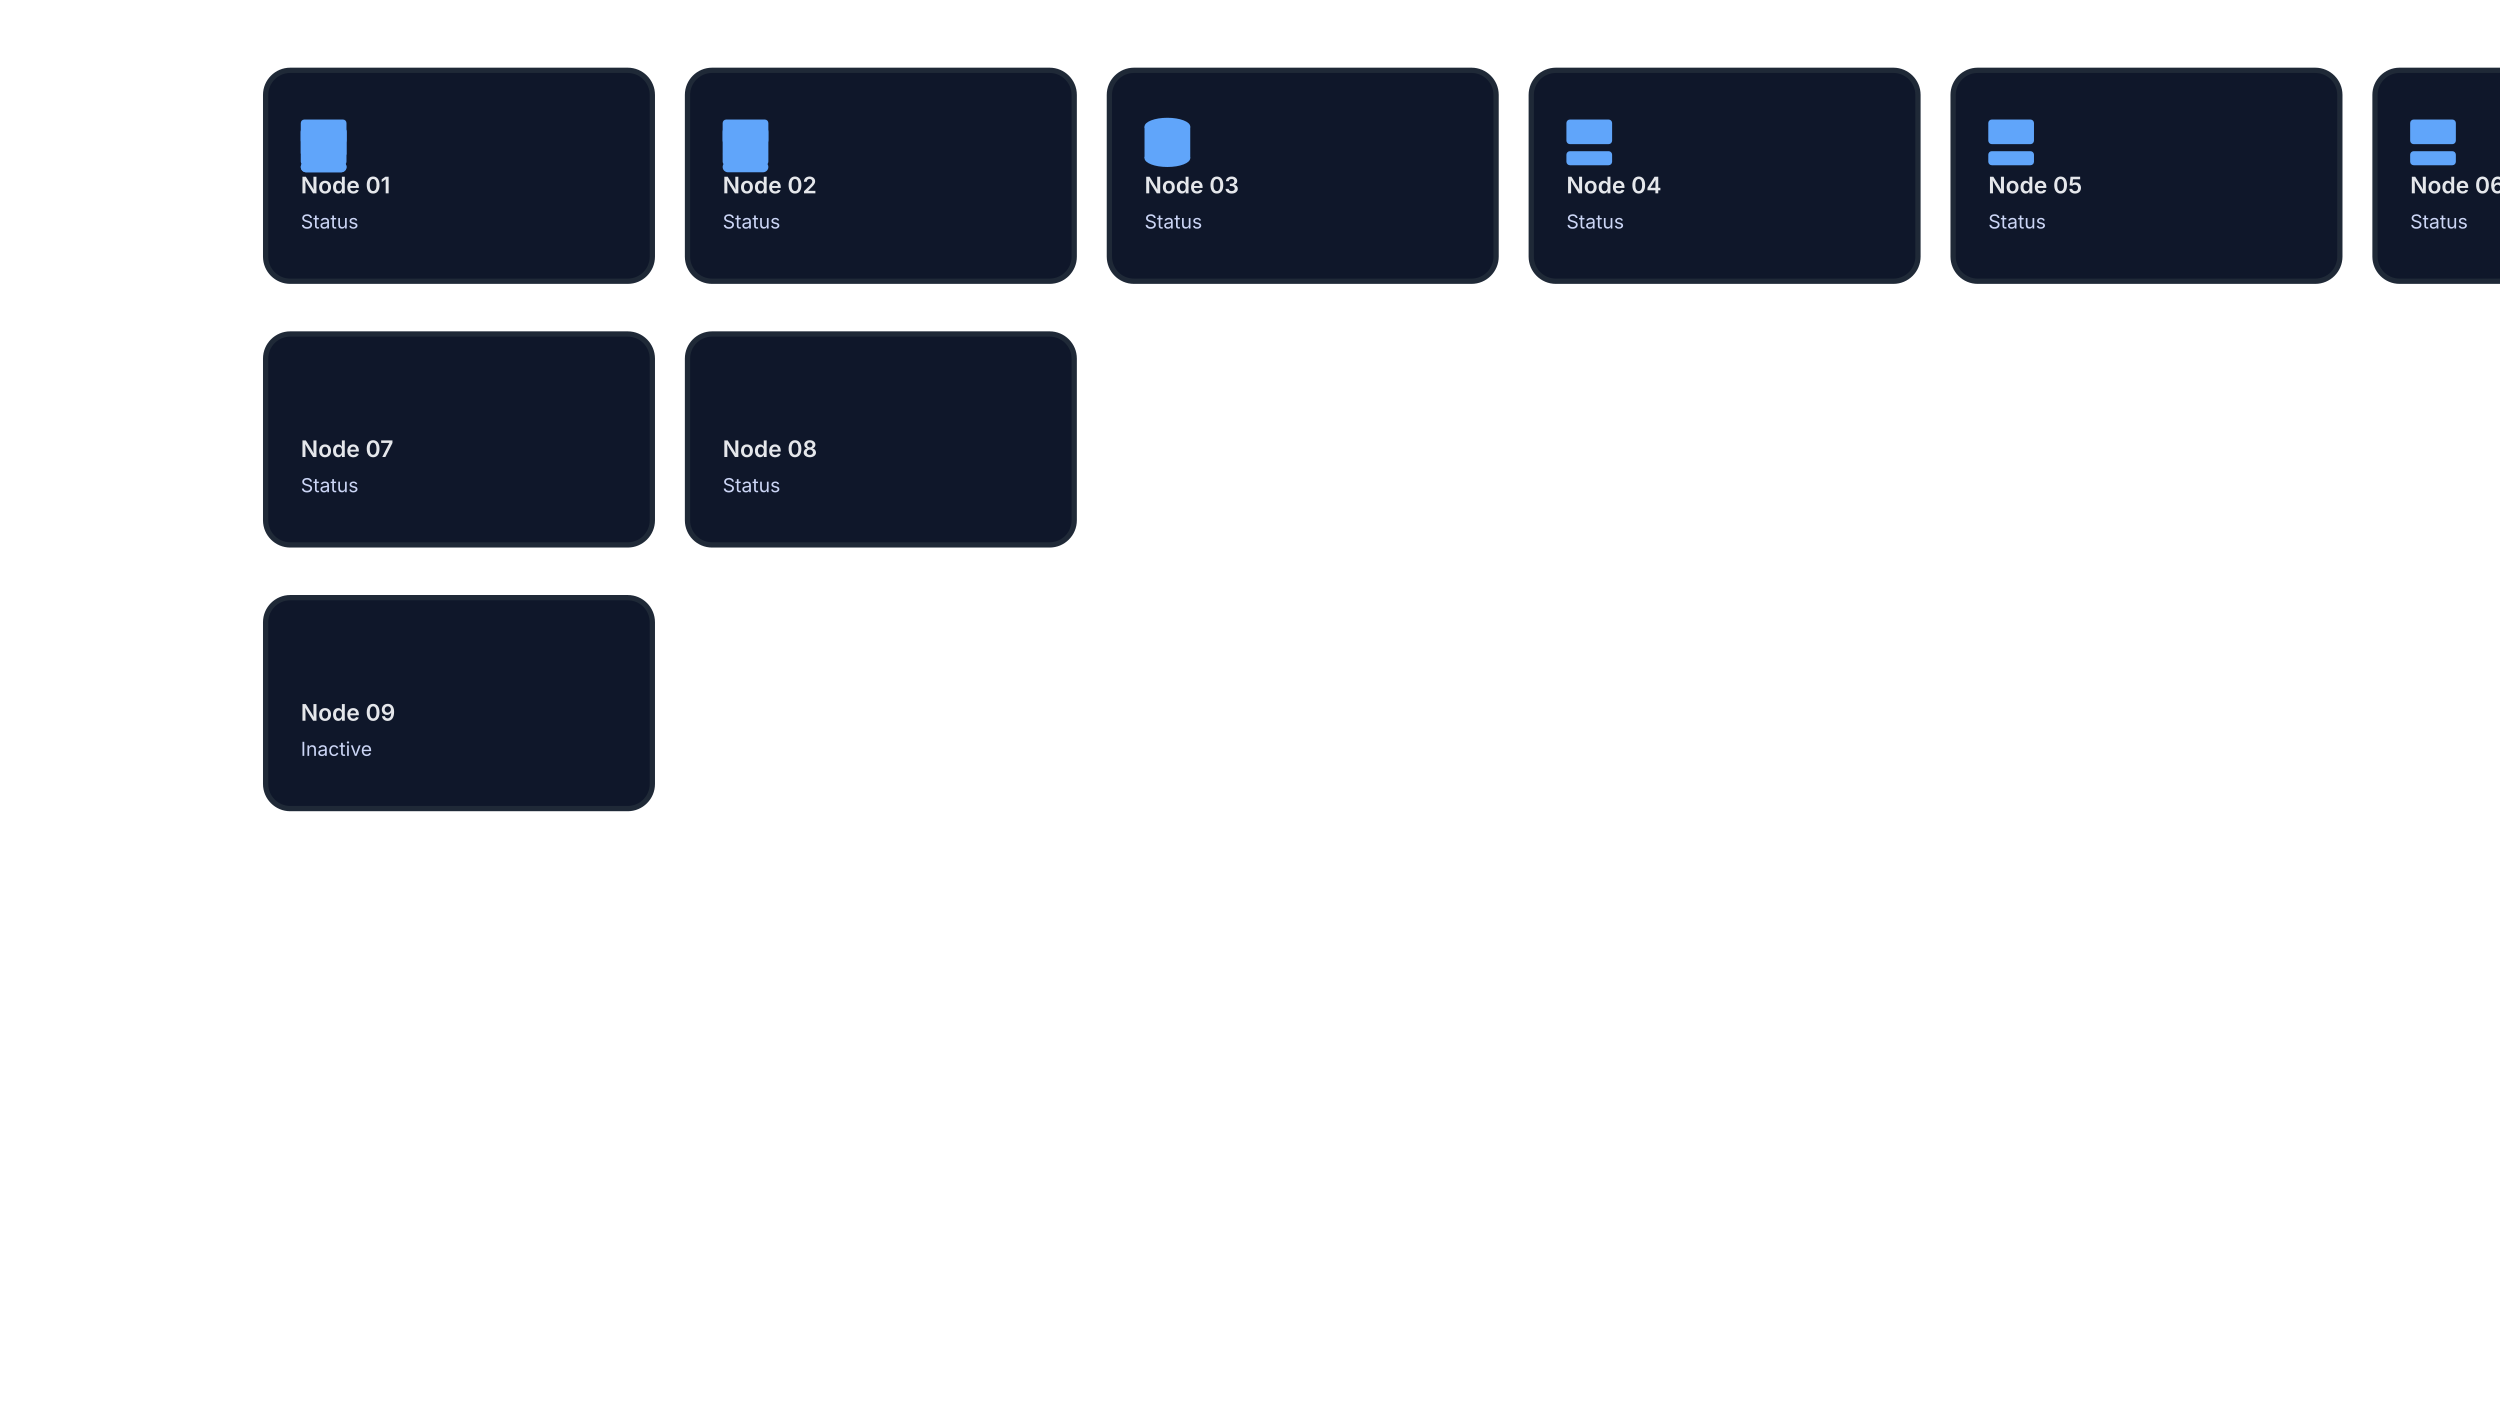
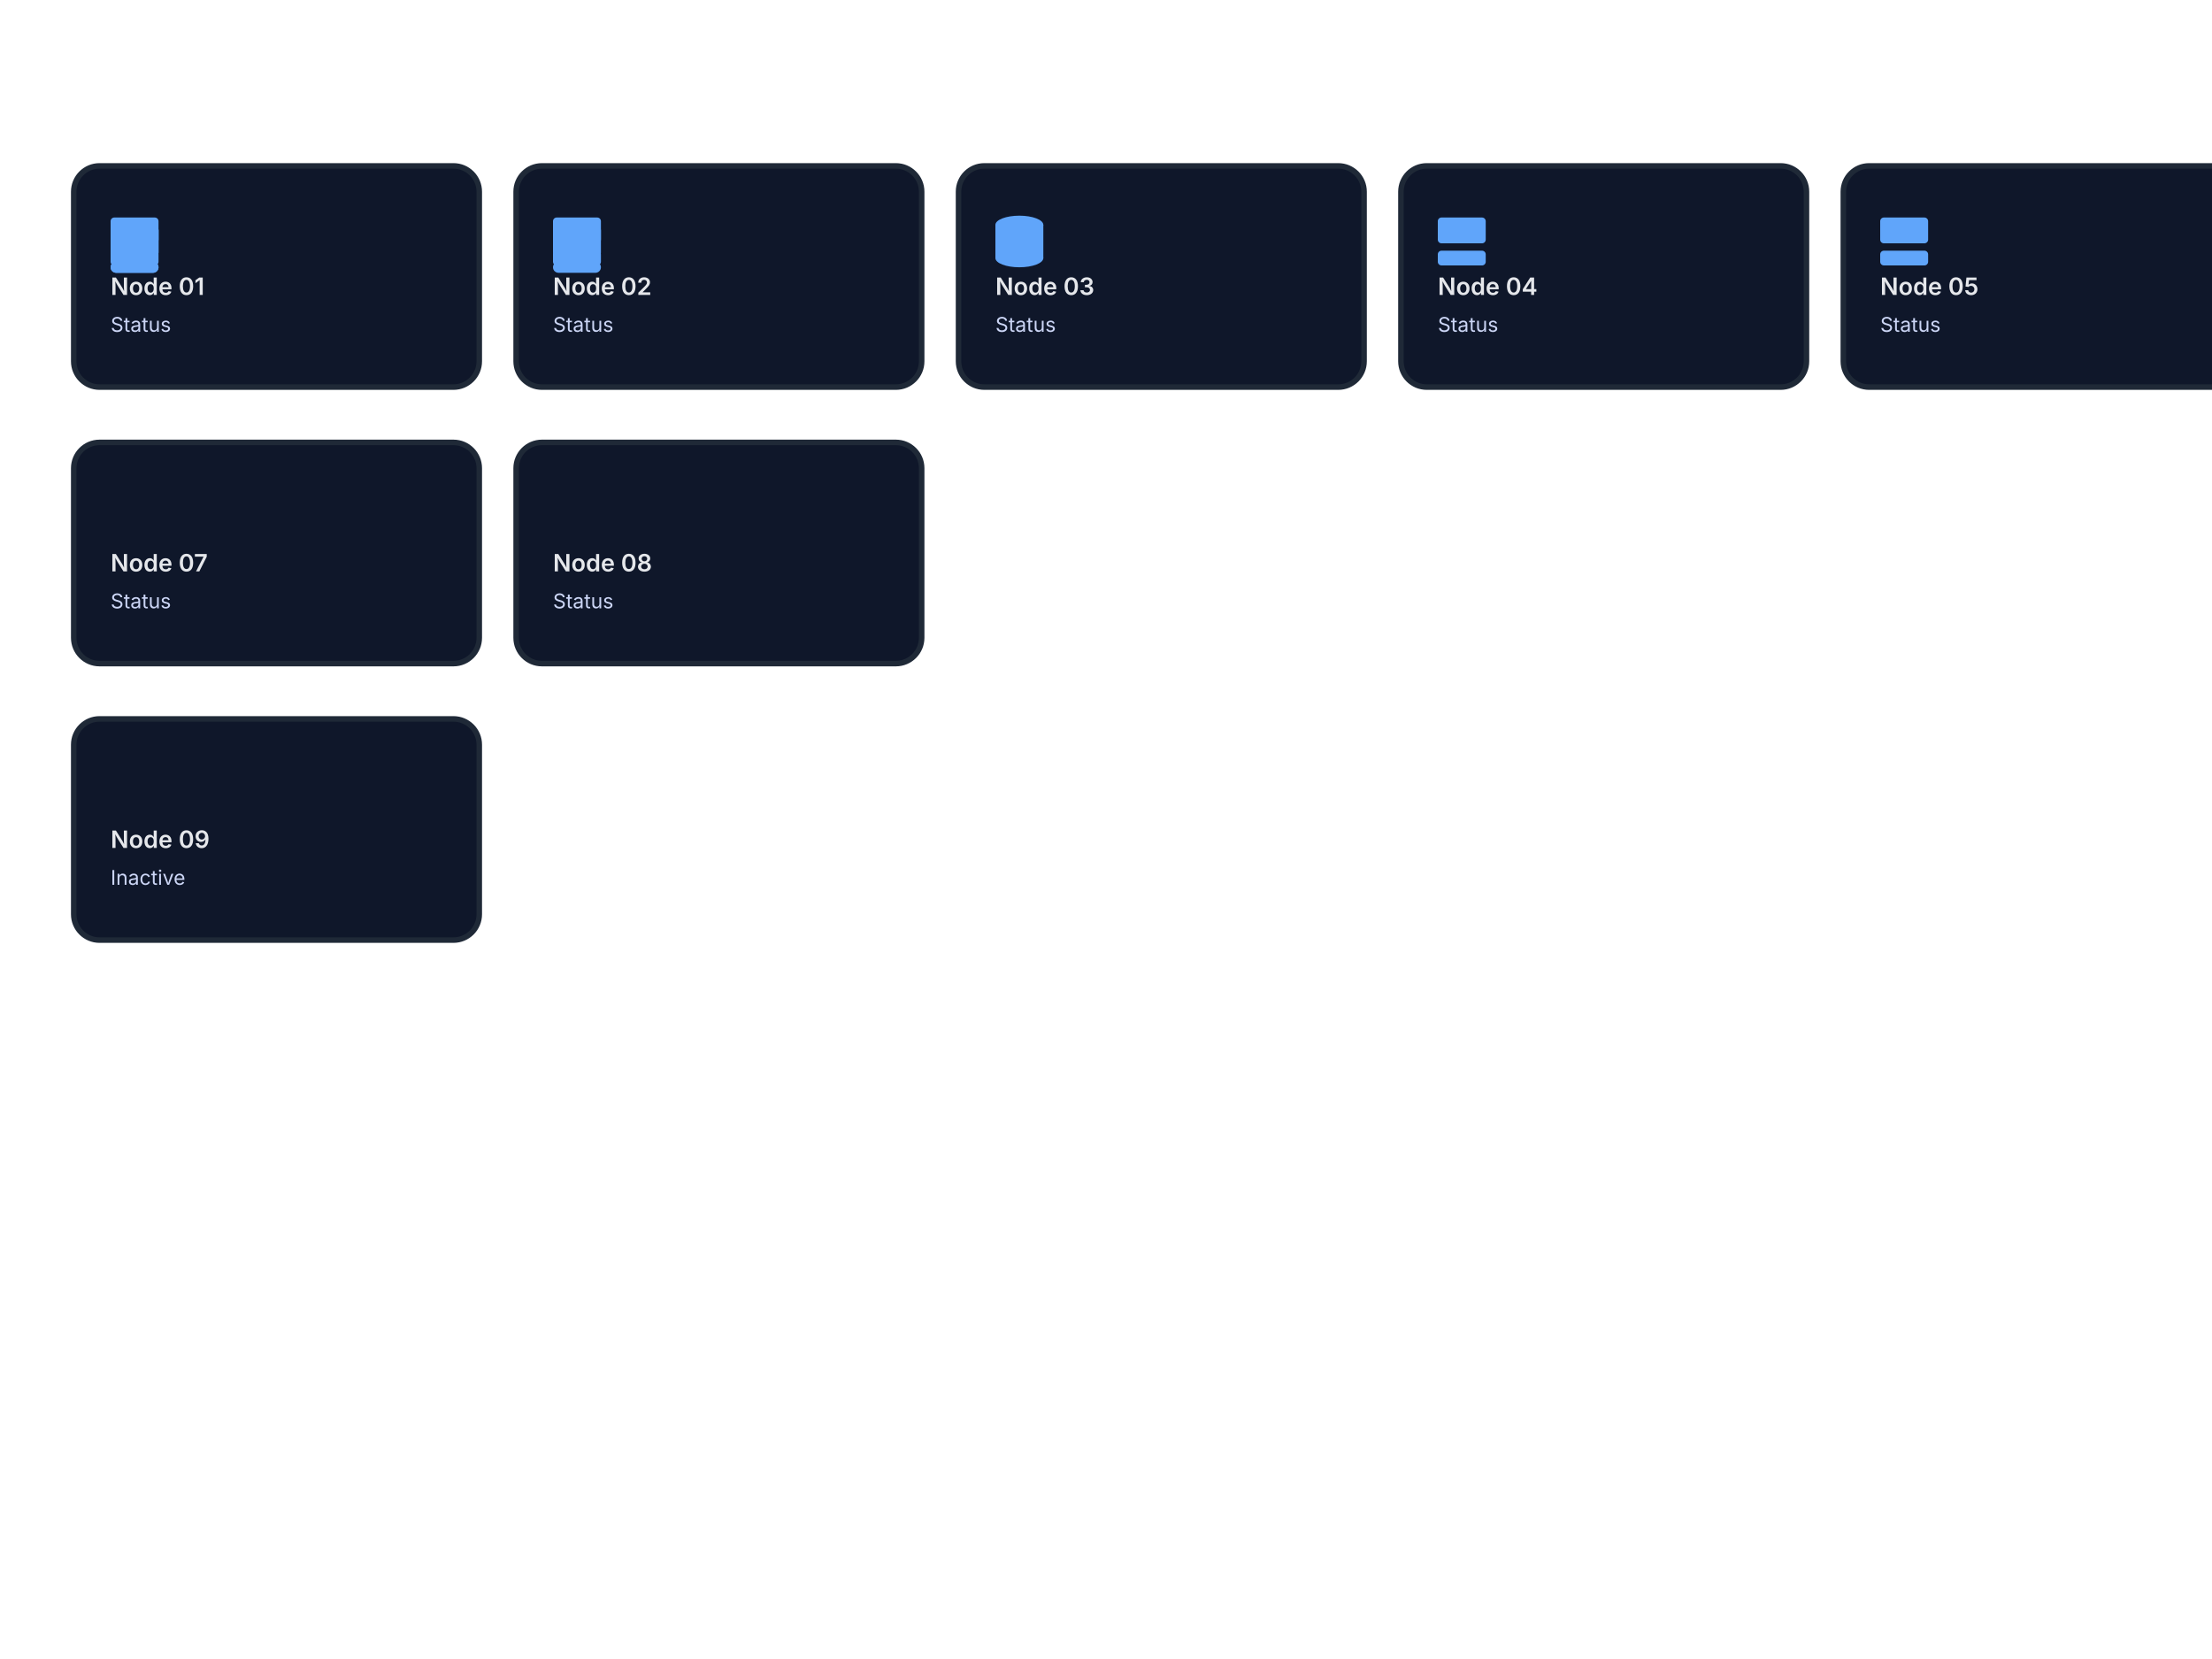
- <svg xmlns="http://www.w3.org/2000/svg" width="1600" height="900" viewBox="0 0 1200 800" style="background:#0b1220; font-family: Inter, Arial, sans-serif;">
+ <svg xmlns="http://www.w3.org/2000/svg" width="1600" height="1200" viewBox="0 0 1200 800" style="background:#0b1220; font-family: Inter, Arial, sans-serif;">
  <defs>
    <style>
      .card { fill:#0f172a; stroke:#1f2937; stroke-width:3; rx:14; }
      .title { fill:#e5e7eb; font-size:13px; font-weight:600; }
      .metric { fill:#cbd5f5; font-size:11px; }
      .icon-fill { fill:#60a5fa; }
    </style>
  </defs>
  <g id="cell-node_01_status">
    <rect class="card" x="40" y="40" width="220" height="120" />
    <rect class="icon-fill" x="60" y="68" width="26" height="14" rx="2" />
    <rect class="icon-fill" x="60" y="86" width="26" height="8" rx="2" />
    <text class="title" x="60" y="110">Node 01</text>
    <text class="metric" x="60" y="130">Status</text>
  </g>
  <g id="cell-node_02_status">
    <rect class="card" x="280" y="40" width="220" height="120" />
    <rect class="icon-fill" x="300" y="68" width="26" height="14" rx="2" />
    <rect class="icon-fill" x="300" y="86" width="26" height="8" rx="2" />
    <text class="title" x="300" y="110">Node 02</text>
    <text class="metric" x="300" y="130">Status</text>
  </g>
  <g id="cell-node_03_status">
    <rect class="card" x="520" y="40" width="220" height="120" />
    <ellipse class="icon-fill" cx="553" cy="72" rx="13" ry="5" />
    <rect class="icon-fill" x="540" y="72" width="26" height="18" />
    <ellipse class="icon-fill" cx="553" cy="90" rx="13" ry="5" />
    <text class="title" x="540" y="110">Node 03</text>
    <text class="metric" x="540" y="130">Status</text>
  </g>
  <g id="cell-node_04_status">
    <rect class="card" x="760" y="40" width="220" height="120" />
    <rect class="icon-fill" x="780" y="68" width="26" height="14" rx="2" />
    <rect class="icon-fill" x="780" y="86" width="26" height="8" rx="2" />
    <text class="title" x="780" y="110">Node 04</text>
    <text class="metric" x="780" y="130">Status</text>
  </g>
  <g id="cell-node_05_status">
    <rect class="card" x="1000" y="40" width="220" height="120" />
    <rect class="icon-fill" x="1020" y="68" width="26" height="14" rx="2" />
    <rect class="icon-fill" x="1020" y="86" width="26" height="8" rx="2" />
    <text class="title" x="1020" y="110">Node 05</text>
    <text class="metric" x="1020" y="130">Status</text>
  </g>
  <g id="cell-node_06_status">
    <rect class="card" x="1240" y="40" width="220" height="120" />
    <rect class="icon-fill" x="1260" y="68" width="26" height="14" rx="2" />
    <rect class="icon-fill" x="1260" y="86" width="26" height="8" rx="2" />
    <text class="title" x="1260" y="110">Node 06</text>
    <text class="metric" x="1260" y="130">Status</text>
  </g>
  <g id="cell-node_07_status">
    <rect class="card" x="40" y="190" width="220" height="120" />
    <rect class="icon-fill" x="60" y="72" width="26" height="18" rx="3" />
    <rect class="icon-fill" x="60" y="92" width="26" height="6" rx="3" />
    <text class="title" x="60" y="260">Node 07</text>
    <text class="metric" x="60" y="280">Status</text>
  </g>
  <g id="cell-node_08_status">
    <rect class="card" x="280" y="190" width="220" height="120" />
    <rect class="icon-fill" x="300" y="72" width="26" height="18" rx="3" />
    <rect class="icon-fill" x="300" y="92" width="26" height="6" rx="3" />
    <text class="title" x="300" y="260">Node 08</text>
    <text class="metric" x="300" y="280">Status</text>
  </g>
  <g id="cell-node_09_status">
    <rect class="card" x="40" y="340" width="220" height="120" />
    <rect class="icon-fill" x="60" y="72" width="26" height="18" rx="3" />
    <rect class="icon-fill" x="60" y="92" width="26" height="6" rx="3" />
    <text class="title" x="60" y="410">Node 09</text>
    <text class="metric" x="60" y="430">Inactive</text>
  </g>
</svg>
